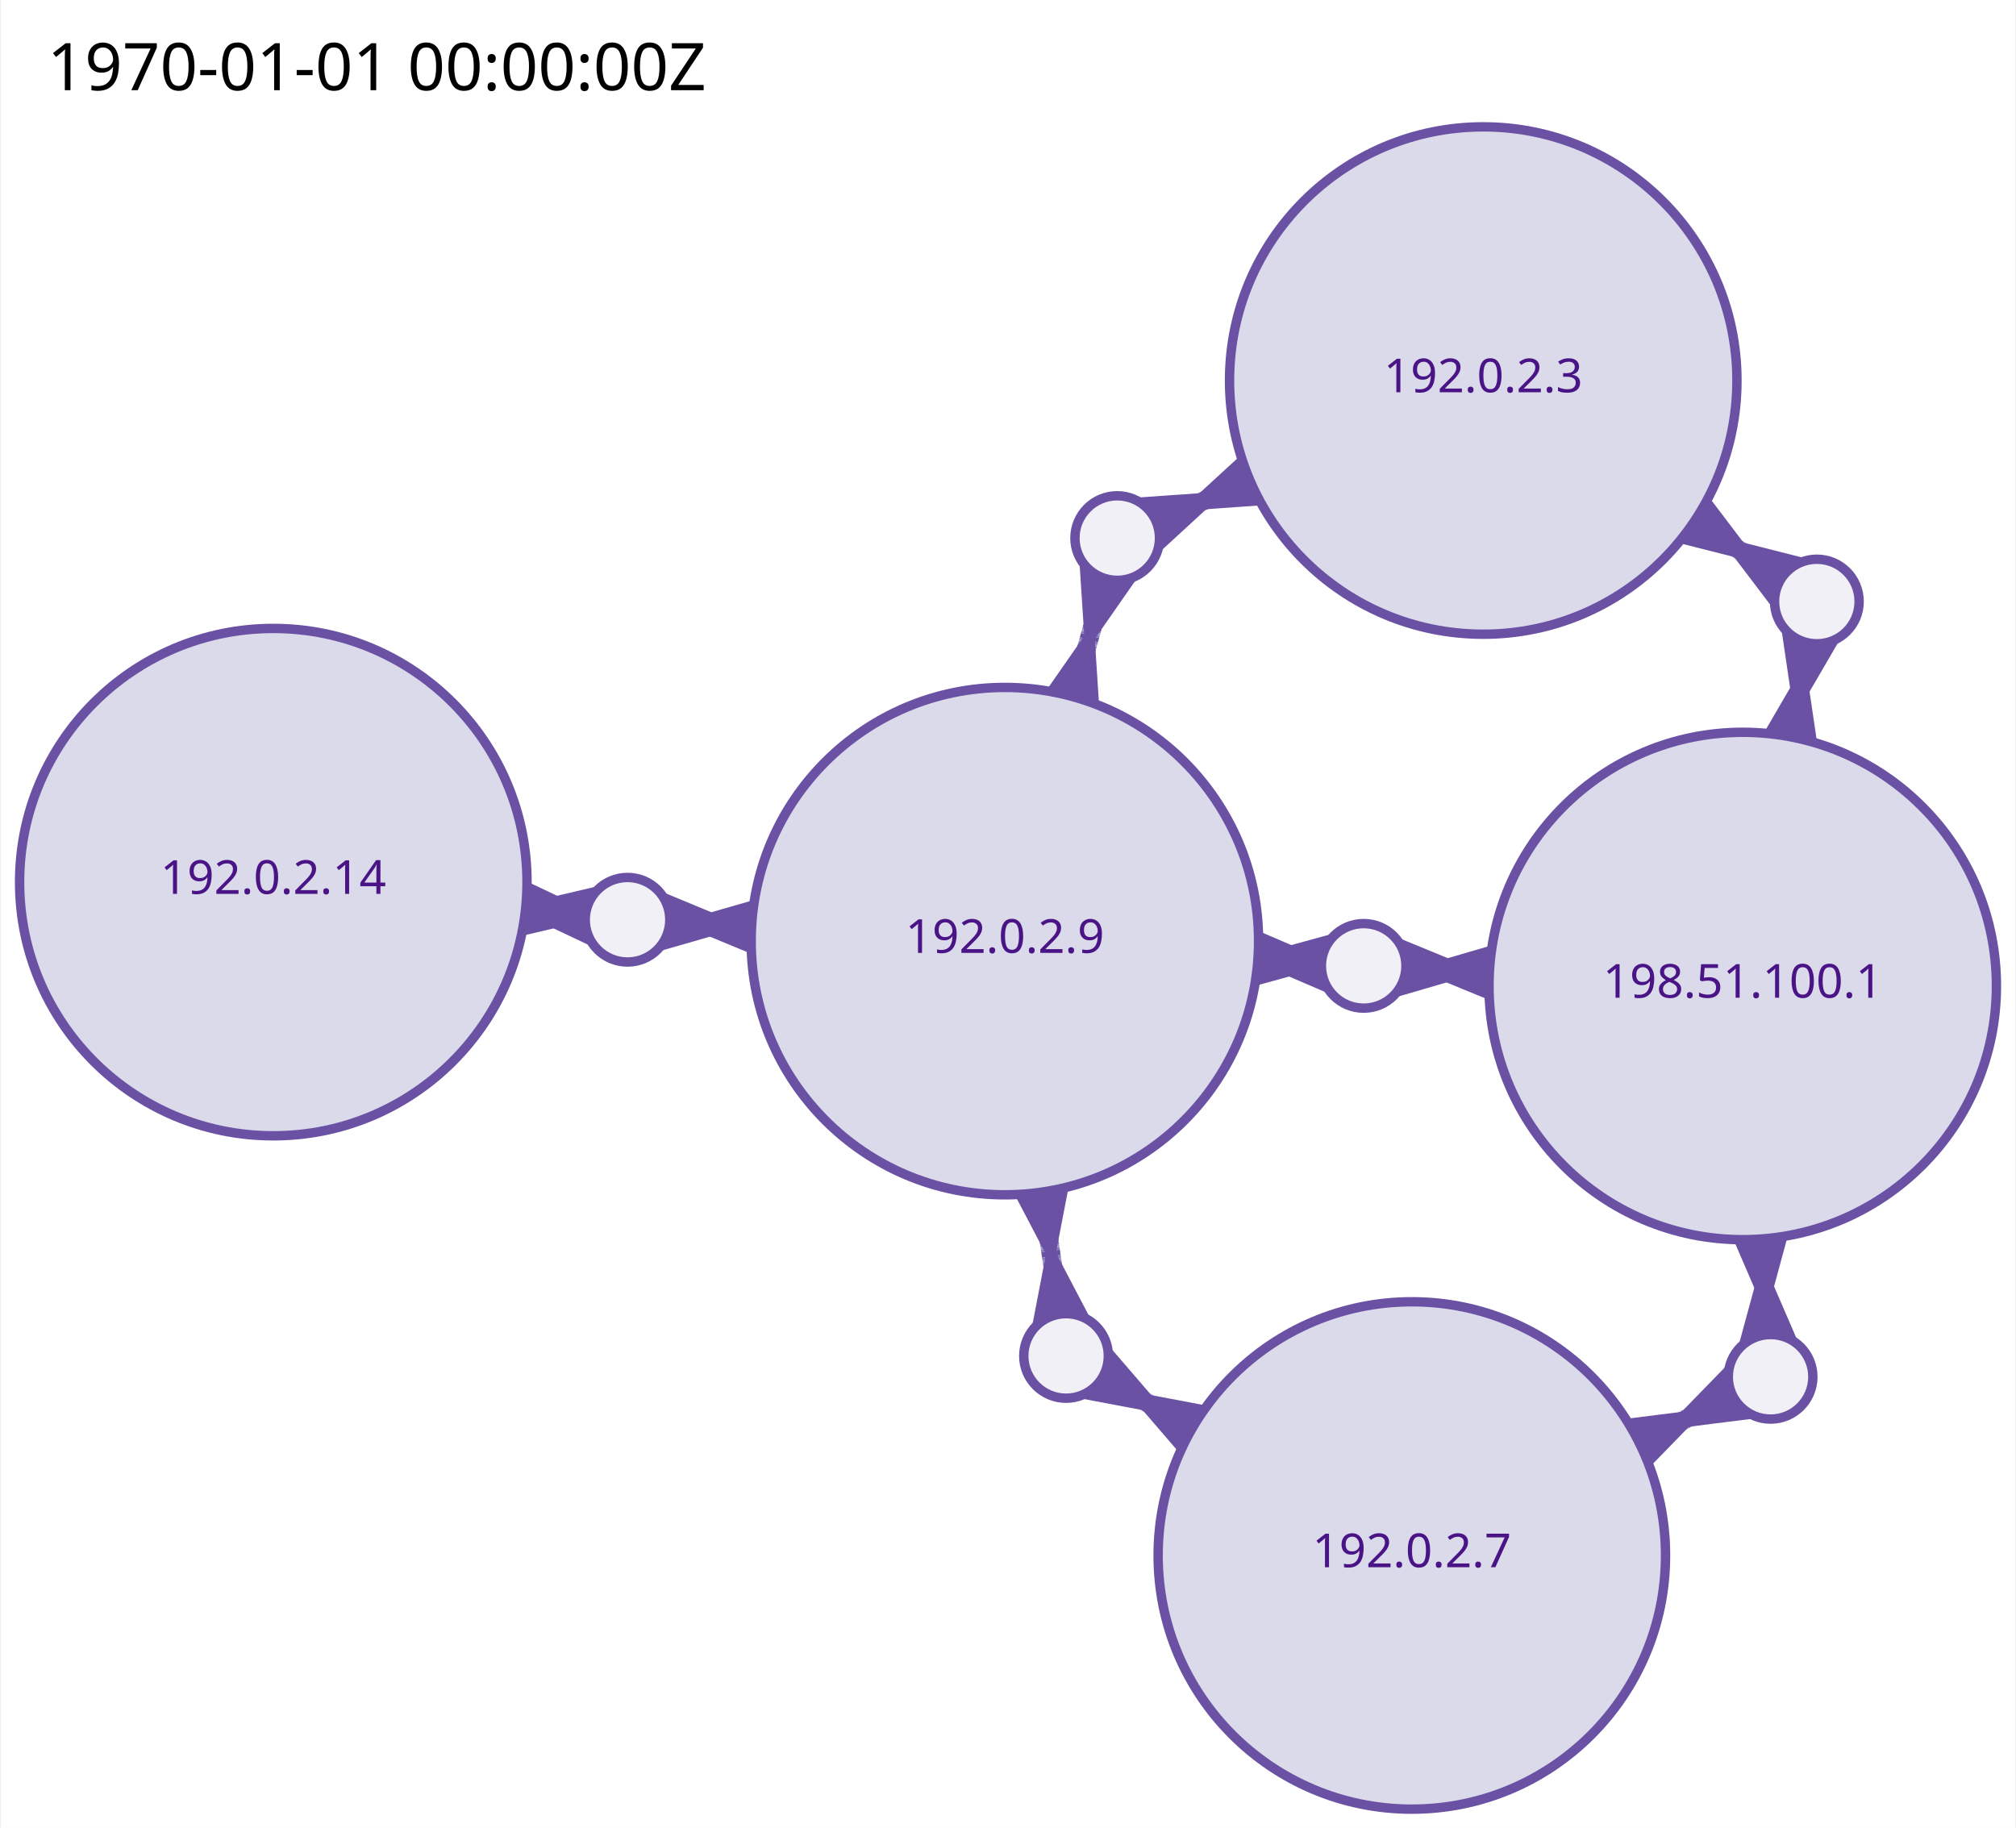
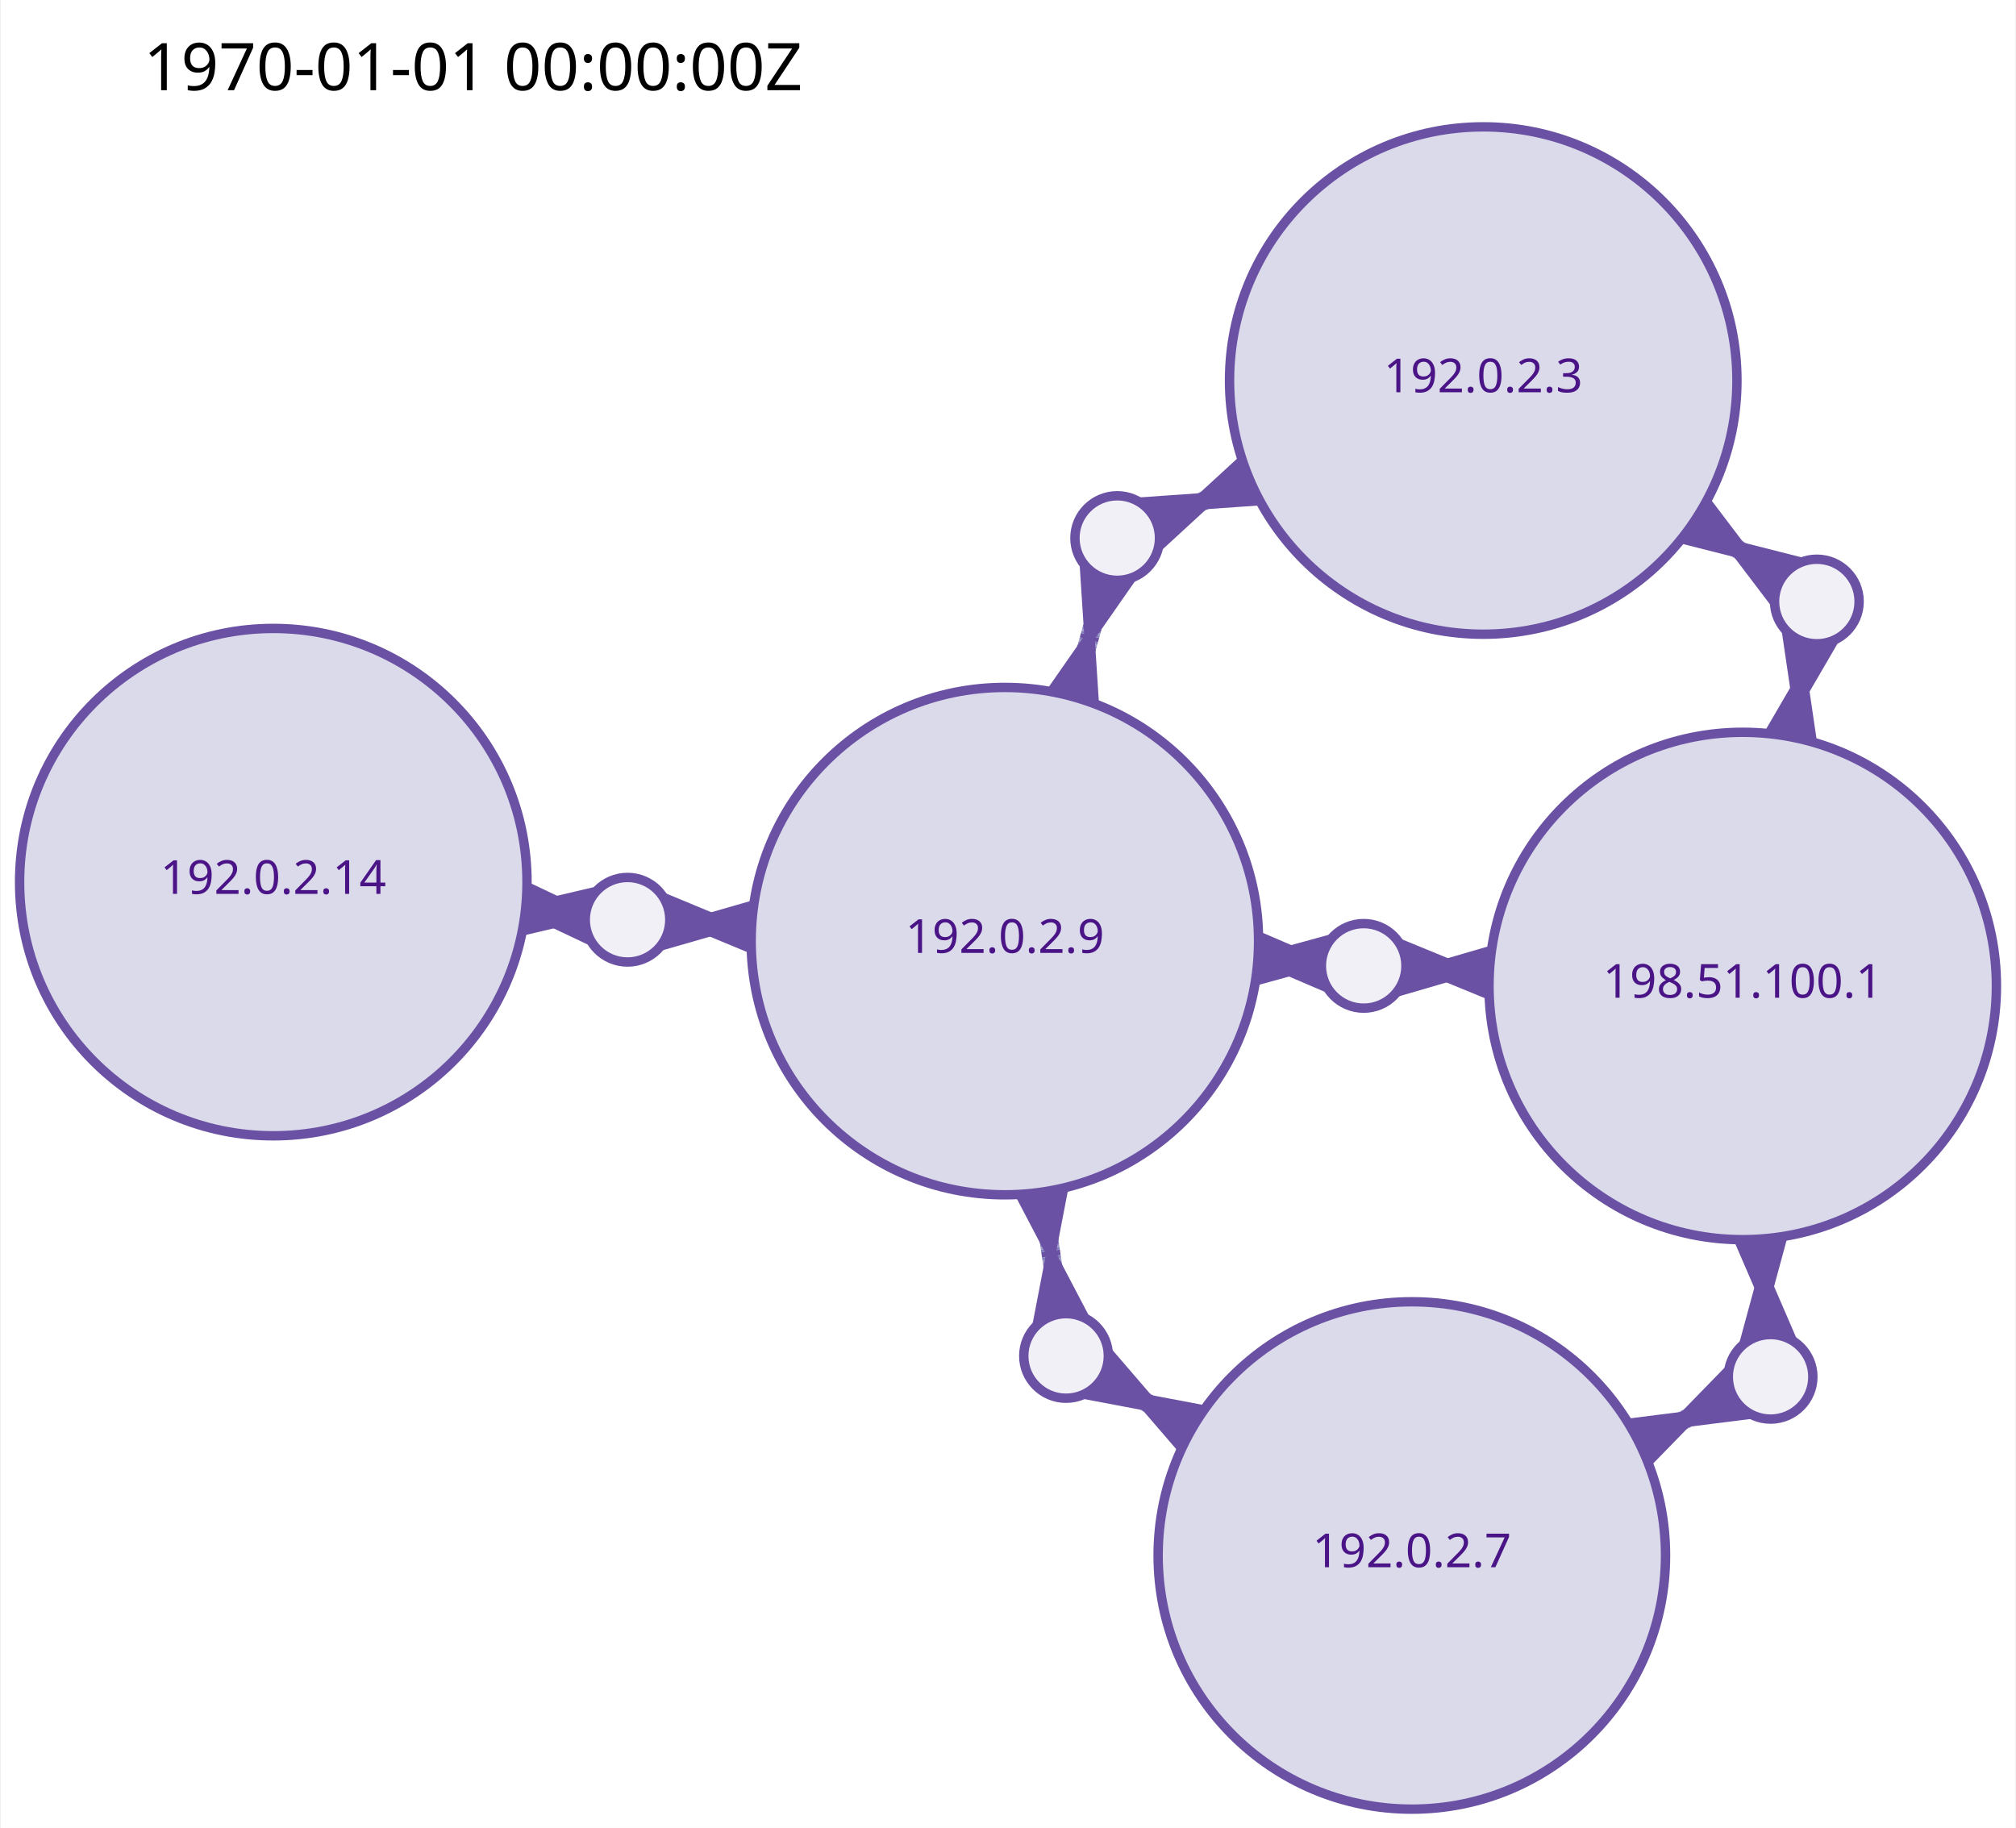
<svg xmlns="http://www.w3.org/2000/svg" width="429pt" height="389pt" viewBox="0.00 0.00 428.76 389.09">
  <g id="graph0" class="graph" transform="scale(1 1) rotate(0) translate(4 385.0942)">
    <polygon fill="#ffffff" stroke="transparent" points="-4,4 -4,-385.094 424.762,-385.094 424.762,4 -4,4" />
-     <text text-anchor="middle" x="76" y="-365.894" font-family="sans bold" font-size="14.00" fill="#000000">1970-01-01 00:00:00Z</text>
+     <text text-anchor="middle" x="96.5" y="-365.894" font-family="sans bold" font-size="14.00" fill="#000000">1970-01-01 00:00:00Z</text>
    <g id="edge1" class="edge">
      <path fill="none" stroke="#6a51a3" stroke-width="4" d="M118.084,-190.52C118.092,-190.519 118.101,-190.518 118.109,-190.518" />
      <path fill="none" stroke="#807dba" stroke-width="4" d="M118.109,-190.518C118.118,-190.517 118.127,-190.516 118.135,-190.515" />
      <path fill="none" stroke="#9e9ac8" stroke-width="4" d="M118.135,-190.515C118.144,-190.514 118.152,-190.513 118.161,-190.512" />
      <path fill="none" stroke="#807dba" stroke-width="4" d="M118.161,-190.512C118.17,-190.511 118.178,-190.51 118.187,-190.509" />
      <path fill="none" stroke="#6a51a3" stroke-width="4" d="M118.187,-190.509C118.204,-190.508 118.221,-190.506 118.238,-190.504" />
      <path fill="none" stroke="#807dba" stroke-width="4" d="M118.238,-190.504C118.247,-190.503 118.255,-190.502 118.264,-190.501" />
      <path fill="none" stroke="#9e9ac8" stroke-width="4" d="M118.264,-190.501C118.272,-190.5 118.281,-190.499 118.29,-190.499" />
      <path fill="none" stroke="#807dba" stroke-width="4" d="M118.29,-190.499C118.298,-190.498 118.306,-190.497 118.315,-190.496" />
      <path fill="none" stroke="#6a51a3" stroke-width="4" d="M118.315,-190.496C118.324,-190.495 118.332,-190.494 118.341,-190.493" />
      <polygon fill="#6a51a3" stroke="#6a51a3" stroke-width="4" points="107.623,-188.112 117.937,-190.536 108.362,-195.073 107.623,-188.112" />
      <polygon fill="#6a51a3" stroke="#6a51a3" stroke-width="4" points="120.446,-193.789 110.132,-191.365 119.706,-186.828 120.446,-193.789" />
    </g>
    <g id="edge2" class="edge">
      <path fill="none" stroke="#6a51a3" stroke-width="4" d="M365.328,-268.459C365.362,-268.436 365.396,-268.414 365.43,-268.391" />
      <path fill="none" stroke="#807dba" stroke-width="4" d="M365.43,-268.391C365.464,-268.369 365.498,-268.346 365.531,-268.324" />
      <path fill="none" stroke="#9e9ac8" stroke-width="4" d="M365.531,-268.324C365.565,-268.301 365.599,-268.279 365.633,-268.256" />
      <path fill="none" stroke="#807dba" stroke-width="4" d="M365.633,-268.256C365.667,-268.234 365.701,-268.212 365.735,-268.189" />
      <path fill="none" stroke="#6a51a3" stroke-width="4" d="M365.735,-268.189C365.802,-268.144 365.87,-268.1 365.937,-268.055" />
      <path fill="none" stroke="#807dba" stroke-width="4" d="M365.937,-268.055C365.971,-268.033 366.005,-268.01 366.038,-267.988" />
      <path fill="none" stroke="#9e9ac8" stroke-width="4" d="M366.038,-267.988C366.072,-267.966 366.105,-267.944 366.139,-267.921" />
      <path fill="none" stroke="#807dba" stroke-width="4" d="M366.139,-267.921C366.172,-267.899 366.206,-267.877 366.239,-267.855" />
      <path fill="none" stroke="#6a51a3" stroke-width="4" d="M366.239,-267.855C366.273,-267.833 366.306,-267.81 366.34,-267.788" />
      <polygon fill="#6a51a3" stroke="#6a51a3" stroke-width="4" points="354.971,-271.121 365.241,-268.516 358.837,-276.957 354.971,-271.121" />
      <polygon fill="#6a51a3" stroke="#6a51a3" stroke-width="4" points="376.873,-265.009 366.603,-267.614 373.007,-259.173 376.873,-265.009" />
    </g>
    <g id="edge3" class="edge">
      <path fill="none" stroke="#6a51a3" stroke-width="4" d="M252.512,-278.69C252.475,-278.674 252.438,-278.658 252.4,-278.642" />
      <path fill="none" stroke="#807dba" stroke-width="4" d="M252.4,-278.642C252.363,-278.626 252.326,-278.61 252.288,-278.594" />
      <path fill="none" stroke="#9e9ac8" stroke-width="4" d="M252.288,-278.594C252.251,-278.578 252.214,-278.562 252.177,-278.546" />
      <path fill="none" stroke="#807dba" stroke-width="4" d="M252.177,-278.546C252.14,-278.53 252.103,-278.514 252.066,-278.498" />
      <path fill="none" stroke="#6a51a3" stroke-width="4" d="M252.066,-278.498C251.991,-278.466 251.917,-278.434 251.844,-278.403" />
      <path fill="none" stroke="#807dba" stroke-width="4" d="M251.844,-278.403C251.806,-278.387 251.77,-278.371 251.733,-278.355" />
      <path fill="none" stroke="#9e9ac8" stroke-width="4" d="M251.733,-278.355C251.696,-278.339 251.659,-278.323 251.622,-278.307" />
      <path fill="none" stroke="#807dba" stroke-width="4" d="M251.622,-278.307C251.585,-278.291 251.549,-278.276 251.512,-278.26" />
      <path fill="none" stroke="#6a51a3" stroke-width="4" d="M251.512,-278.26C251.475,-278.244 251.439,-278.228 251.402,-278.212" />
      <polygon fill="#6a51a3" stroke="#6a51a3" stroke-width="4" points="260.37,-285.883 252.569,-278.715 263.138,-279.454 260.37,-285.883" />
      <polygon fill="#6a51a3" stroke="#6a51a3" stroke-width="4" points="243.35,-270.936 251.151,-278.105 240.583,-277.366 243.35,-270.936" />
    </g>
    <g id="edge4" class="edge">
      <path fill="none" stroke="#6a51a3" stroke-width="4" d="M353.875,-82.656C353.924,-82.68 353.974,-82.705 354.023,-82.73" />
      <path fill="none" stroke="#807dba" stroke-width="4" d="M354.023,-82.73C354.073,-82.754 354.122,-82.779 354.171,-82.803" />
      <path fill="none" stroke="#9e9ac8" stroke-width="4" d="M354.171,-82.803C354.221,-82.828 354.27,-82.852 354.319,-82.877" />
      <path fill="none" stroke="#807dba" stroke-width="4" d="M354.319,-82.877C354.368,-82.901 354.417,-82.926 354.466,-82.95" />
      <path fill="none" stroke="#6a51a3" stroke-width="4" d="M354.466,-82.95C354.565,-82.999 354.662,-83.048 354.76,-83.097" />
      <path fill="none" stroke="#807dba" stroke-width="4" d="M354.76,-83.097C354.809,-83.121 354.858,-83.145 354.906,-83.169" />
      <path fill="none" stroke="#9e9ac8" stroke-width="4" d="M354.906,-83.169C354.955,-83.194 355.004,-83.218 355.052,-83.242" />
      <path fill="none" stroke="#807dba" stroke-width="4" d="M355.052,-83.242C355.101,-83.266 355.149,-83.29 355.198,-83.314" />
      <path fill="none" stroke="#6a51a3" stroke-width="4" d="M355.198,-83.314C355.246,-83.339 355.295,-83.363 355.343,-83.387" />
      <polygon fill="#6a51a3" stroke="#6a51a3" stroke-width="4" points="346.253,-74.95 353.644,-82.541 343.132,-81.216 346.253,-74.95" />
      <polygon fill="#6a51a3" stroke="#6a51a3" stroke-width="4" points="362.814,-91.018 355.423,-83.427 365.935,-84.752 362.814,-91.018" />
    </g>
    <g id="edge5" class="edge">
      <path fill="none" stroke="#6a51a3" stroke-width="4" d="M240.576,-86.175C240.541,-86.195 240.505,-86.216 240.47,-86.236" />
      <path fill="none" stroke="#807dba" stroke-width="4" d="M240.47,-86.236C240.435,-86.257 240.4,-86.277 240.365,-86.297" />
      <path fill="none" stroke="#9e9ac8" stroke-width="4" d="M240.365,-86.297C240.329,-86.317 240.294,-86.338 240.259,-86.358" />
      <path fill="none" stroke="#807dba" stroke-width="4" d="M240.259,-86.358C240.224,-86.378 240.189,-86.398 240.154,-86.419" />
      <path fill="none" stroke="#6a51a3" stroke-width="4" d="M240.154,-86.419C240.084,-86.459 240.014,-86.499 239.944,-86.54" />
      <path fill="none" stroke="#807dba" stroke-width="4" d="M239.944,-86.54C239.909,-86.56 239.874,-86.58 239.84,-86.6" />
      <path fill="none" stroke="#9e9ac8" stroke-width="4" d="M239.84,-86.6C239.805,-86.62 239.77,-86.64 239.735,-86.66" />
      <path fill="none" stroke="#807dba" stroke-width="4" d="M239.735,-86.66C239.7,-86.68 239.666,-86.7 239.631,-86.72" />
      <path fill="none" stroke="#6a51a3" stroke-width="4" d="M239.631,-86.72C239.596,-86.74 239.562,-86.76 239.527,-86.78" />
      <polygon fill="#6a51a3" stroke="#6a51a3" stroke-width="4" points="251.056,-84.168 240.645,-86.135 247.558,-78.105 251.056,-84.168" />
      <polygon fill="#6a51a3" stroke="#6a51a3" stroke-width="4" points="228.864,-88.893 239.274,-86.926 232.362,-94.956 228.864,-88.893" />
    </g>
    <g id="edge6" class="edge">
      <path fill="none" stroke="#6a51a3" stroke-width="4" d="M274.038,-180.33C274.05,-180.329 274.063,-180.328 274.075,-180.328" />
      <path fill="none" stroke="#807dba" stroke-width="4" d="M274.075,-180.328C274.088,-180.327 274.1,-180.326 274.113,-180.325" />
      <path fill="none" stroke="#9e9ac8" stroke-width="4" d="M274.113,-180.325C274.125,-180.324 274.137,-180.323 274.15,-180.322" />
      <path fill="none" stroke="#807dba" stroke-width="4" d="M274.15,-180.322C274.162,-180.322 274.175,-180.321 274.187,-180.32" />
      <path fill="none" stroke="#6a51a3" stroke-width="4" d="M274.187,-180.32C274.212,-180.318 274.237,-180.316 274.261,-180.315" />
      <path fill="none" stroke="#807dba" stroke-width="4" d="M274.261,-180.315C274.274,-180.314 274.286,-180.313 274.299,-180.312" />
      <path fill="none" stroke="#9e9ac8" stroke-width="4" d="M274.299,-180.312C274.311,-180.311 274.323,-180.31 274.336,-180.31" />
      <path fill="none" stroke="#807dba" stroke-width="4" d="M274.336,-180.31C274.348,-180.309 274.36,-180.308 274.373,-180.307" />
      <path fill="none" stroke="#6a51a3" stroke-width="4" d="M274.373,-180.307C274.385,-180.306 274.397,-180.305 274.41,-180.305" />
      <polygon fill="#6a51a3" stroke="#6a51a3" stroke-width="4" points="263.754,-177.531 273.971,-180.335 264.236,-184.515 263.754,-177.531" />
      <polygon fill="#6a51a3" stroke="#6a51a3" stroke-width="4" points="277.128,-183.625 266.911,-180.822 276.646,-176.642 277.128,-183.625" />
    </g>
    <g id="edge7" class="edge">
      <path fill="none" stroke="#6a51a3" stroke-width="4" d="M227.07,-247.033C227.114,-247.19 227.158,-247.348 227.202,-247.505" />
      <path fill="none" stroke="#807dba" stroke-width="4" d="M227.202,-247.505C227.246,-247.662 227.289,-247.819 227.333,-247.975" />
      <path fill="none" stroke="#9e9ac8" stroke-width="4" d="M227.333,-247.975C227.376,-248.131 227.42,-248.286 227.463,-248.442" />
      <path fill="none" stroke="#807dba" stroke-width="4" d="M227.463,-248.442C227.506,-248.597 227.549,-248.751 227.592,-248.906" />
      <path fill="none" stroke="#6a51a3" stroke-width="4" d="M227.592,-248.906C227.678,-249.214 227.764,-249.52 227.849,-249.825" />
      <path fill="none" stroke="#807dba" stroke-width="4" d="M227.849,-249.825C227.891,-249.977 227.933,-250.129 227.975,-250.28" />
      <path fill="none" stroke="#9e9ac8" stroke-width="4" d="M227.975,-250.28C228.018,-250.431 228.06,-250.582 228.101,-250.732" />
      <path fill="none" stroke="#807dba" stroke-width="4" d="M228.101,-250.732C228.143,-250.882 228.185,-251.031 228.226,-251.18" />
      <path fill="none" stroke="#6a51a3" stroke-width="4" d="M228.226,-251.18C228.268,-251.329 228.309,-251.478 228.351,-251.626" />
      <polygon fill="#6a51a3" stroke="#6a51a3" stroke-width="4" points="227.686,-236.207 227,-246.779 220.943,-238.086 227.686,-236.207" />
      <polygon fill="#6a51a3" stroke="#6a51a3" stroke-width="4" points="227.78,-262.614 228.466,-252.041 234.523,-260.734 227.78,-262.614" />
    </g>
    <g id="edge8" class="edge">
      <path fill="none" stroke="#6a51a3" stroke-width="4" d="M219.095,-121.164C219.124,-120.965 219.153,-120.766 219.182,-120.568" />
      <path fill="none" stroke="#807dba" stroke-width="4" d="M219.182,-120.568C219.212,-120.371 219.241,-120.174 219.269,-119.977" />
      <path fill="none" stroke="#9e9ac8" stroke-width="4" d="M219.269,-119.977C219.298,-119.781 219.327,-119.585 219.356,-119.39" />
      <path fill="none" stroke="#807dba" stroke-width="4" d="M219.356,-119.39C219.385,-119.195 219.413,-119.001 219.442,-118.808" />
      <path fill="none" stroke="#6a51a3" stroke-width="4" d="M219.442,-118.808C219.499,-118.421 219.556,-118.037 219.612,-117.656" />
      <path fill="none" stroke="#807dba" stroke-width="4" d="M219.612,-117.656C219.64,-117.466 219.668,-117.276 219.696,-117.088" />
      <path fill="none" stroke="#9e9ac8" stroke-width="4" d="M219.696,-117.088C219.724,-116.899 219.751,-116.711 219.779,-116.524" />
      <path fill="none" stroke="#807dba" stroke-width="4" d="M219.779,-116.524C219.806,-116.337 219.834,-116.15 219.861,-115.965" />
      <path fill="none" stroke="#6a51a3" stroke-width="4" d="M219.861,-115.965C219.889,-115.779 219.916,-115.595 219.943,-115.411" />
      <polygon fill="#6a51a3" stroke="#6a51a3" stroke-width="4" points="214.165,-130.603 219.086,-121.221 221.09,-131.624 214.165,-130.603" />
      <polygon fill="#6a51a3" stroke="#6a51a3" stroke-width="4" points="224.88,-105.924 219.958,-115.306 217.955,-104.902 224.88,-105.924" />
    </g>
    <g id="edge9" class="edge">
      <path fill="none" stroke="#6a51a3" stroke-width="4" d="M145.54,-188.404C145.524,-188.405 145.508,-188.406 145.492,-188.407" />
      <path fill="none" stroke="#807dba" stroke-width="4" d="M145.492,-188.407C145.475,-188.408 145.459,-188.409 145.443,-188.41" />
      <path fill="none" stroke="#9e9ac8" stroke-width="4" d="M145.443,-188.41C145.427,-188.41 145.411,-188.411 145.395,-188.412" />
      <path fill="none" stroke="#807dba" stroke-width="4" d="M145.395,-188.412C145.379,-188.413 145.362,-188.414 145.346,-188.415" />
      <path fill="none" stroke="#6a51a3" stroke-width="4" d="M145.346,-188.415C145.314,-188.417 145.282,-188.419 145.25,-188.42" />
      <path fill="none" stroke="#807dba" stroke-width="4" d="M145.25,-188.42C145.234,-188.421 145.218,-188.422 145.202,-188.423" />
      <path fill="none" stroke="#9e9ac8" stroke-width="4" d="M145.202,-188.423C145.185,-188.424 145.169,-188.425 145.153,-188.426" />
      <path fill="none" stroke="#807dba" stroke-width="4" d="M145.153,-188.426C145.137,-188.427 145.121,-188.428 145.105,-188.429" />
      <path fill="none" stroke="#6a51a3" stroke-width="4" d="M145.105,-188.429C145.089,-188.429 145.073,-188.43 145.057,-188.431" />
      <polygon fill="#6a51a3" stroke="#6a51a3" stroke-width="4" points="155.893,-191.323 145.712,-188.394 155.498,-184.334 155.893,-191.323" />
      <polygon fill="#6a51a3" stroke="#6a51a3" stroke-width="4" points="138.285,-185.309 148.467,-188.238 138.681,-192.298 138.285,-185.309" />
    </g>
    <g id="edge10" class="edge">
      <path fill="none" stroke="#6a51a3" stroke-width="4" d="M378.972,-238.552C378.974,-238.563 378.976,-238.575 378.978,-238.586" />
      <path fill="none" stroke="#807dba" stroke-width="4" d="M378.978,-238.586C378.98,-238.597 378.982,-238.608 378.985,-238.619" />
      <path fill="none" stroke="#9e9ac8" stroke-width="4" d="M378.985,-238.619C378.987,-238.63 378.989,-238.642 378.991,-238.653" />
      <path fill="none" stroke="#807dba" stroke-width="4" d="M378.991,-238.653C378.993,-238.664 378.995,-238.675 378.997,-238.686" />
      <path fill="none" stroke="#6a51a3" stroke-width="4" d="M378.997,-238.686C379.002,-238.708 379.006,-238.731 379.01,-238.753" />
      <path fill="none" stroke="#807dba" stroke-width="4" d="M379.01,-238.753C379.012,-238.764 379.015,-238.775 379.017,-238.786" />
      <path fill="none" stroke="#9e9ac8" stroke-width="4" d="M379.017,-238.786C379.019,-238.798 379.021,-238.809 379.023,-238.82" />
      <path fill="none" stroke="#807dba" stroke-width="4" d="M379.023,-238.82C379.025,-238.831 379.027,-238.842 379.03,-238.853" />
      <path fill="none" stroke="#6a51a3" stroke-width="4" d="M379.03,-238.853C379.032,-238.864 379.034,-238.875 379.036,-238.887" />
      <polygon fill="#6a51a3" stroke="#6a51a3" stroke-width="4" points="380.458,-227.772 378.914,-238.254 373.584,-229.097 380.458,-227.772" />
      <polygon fill="#6a51a3" stroke="#6a51a3" stroke-width="4" points="377.378,-248.777 378.922,-238.295 384.252,-247.452 377.378,-248.777" />
    </g>
    <g id="edge11" class="edge">
      <path fill="none" stroke="#6a51a3" stroke-width="4" d="M302.301,-178.639C302.284,-178.64 302.268,-178.641 302.252,-178.641" />
      <path fill="none" stroke="#807dba" stroke-width="4" d="M302.252,-178.641C302.236,-178.642 302.219,-178.643 302.203,-178.644" />
      <path fill="none" stroke="#9e9ac8" stroke-width="4" d="M302.203,-178.644C302.187,-178.645 302.171,-178.646 302.155,-178.647" />
      <path fill="none" stroke="#807dba" stroke-width="4" d="M302.155,-178.647C302.139,-178.647 302.122,-178.648 302.106,-178.649" />
      <path fill="none" stroke="#6a51a3" stroke-width="4" d="M302.106,-178.649C302.074,-178.651 302.041,-178.653 302.009,-178.654" />
      <path fill="none" stroke="#807dba" stroke-width="4" d="M302.009,-178.654C301.993,-178.655 301.977,-178.656 301.961,-178.657" />
      <path fill="none" stroke="#9e9ac8" stroke-width="4" d="M301.961,-178.657C301.945,-178.658 301.928,-178.659 301.912,-178.659" />
      <path fill="none" stroke="#807dba" stroke-width="4" d="M301.912,-178.659C301.896,-178.66 301.88,-178.661 301.864,-178.662" />
      <path fill="none" stroke="#6a51a3" stroke-width="4" d="M301.864,-178.662C301.848,-178.663 301.832,-178.664 301.816,-178.665" />
      <polygon fill="#6a51a3" stroke="#6a51a3" stroke-width="4" points="312.687,-181.593 302.516,-178.627 312.316,-174.602 312.687,-181.593" />
      <polygon fill="#6a51a3" stroke="#6a51a3" stroke-width="4" points="295.027,-175.52 305.198,-178.485 295.398,-182.51 295.027,-175.52" />
    </g>
    <g id="edge12" class="edge">
      <path fill="none" stroke="#6a51a3" stroke-width="4" d="M371.351,-110.838C371.352,-110.827 371.353,-110.815 371.353,-110.804" />
      <path fill="none" stroke="#807dba" stroke-width="4" d="M371.353,-110.804C371.354,-110.793 371.355,-110.781 371.356,-110.77" />
      <path fill="none" stroke="#9e9ac8" stroke-width="4" d="M371.356,-110.77C371.356,-110.758 371.357,-110.747 371.358,-110.736" />
      <path fill="none" stroke="#807dba" stroke-width="4" d="M371.358,-110.736C371.359,-110.724 371.36,-110.713 371.361,-110.702" />
      <path fill="none" stroke="#6a51a3" stroke-width="4" d="M371.361,-110.702C371.362,-110.679 371.364,-110.656 371.365,-110.634" />
      <path fill="none" stroke="#807dba" stroke-width="4" d="M371.365,-110.634C371.366,-110.623 371.367,-110.611 371.368,-110.6" />
      <path fill="none" stroke="#9e9ac8" stroke-width="4" d="M371.368,-110.6C371.369,-110.588 371.369,-110.577 371.37,-110.566" />
      <path fill="none" stroke="#807dba" stroke-width="4" d="M371.37,-110.566C371.371,-110.555 371.372,-110.543 371.373,-110.532" />
      <path fill="none" stroke="#6a51a3" stroke-width="4" d="M371.373,-110.532C371.373,-110.521 371.374,-110.509 371.375,-110.498" />
      <polygon fill="#6a51a3" stroke="#6a51a3" stroke-width="4" points="367.127,-120.874 371.329,-111.148 374.109,-121.372 367.127,-120.874" />
      <polygon fill="#6a51a3" stroke="#6a51a3" stroke-width="4" points="375.535,-101.367 371.333,-111.092 368.553,-100.869 375.535,-101.367" />
    </g>
    <g id="node1" class="node">
      <ellipse fill="#dadaeb" stroke="#6a51a3" stroke-width="2" cx="54" cy="-197.327" rx="54" ry="54" />
      <text text-anchor="middle" x="54" y="-194.827" font-family="sans bold" font-size="10.00" fill="#4a1486">192.0.2.14</text>
    </g>
    <g id="node2" class="node">
      <ellipse fill="#dadaeb" stroke="#6a51a3" stroke-width="2" cx="311.532" cy="-304.094" rx="54" ry="54" />
      <text text-anchor="middle" x="311.532" y="-301.594" font-family="sans bold" font-size="10.00" fill="#4a1486">192.0.2.3</text>
    </g>
    <g id="node3" class="node">
      <ellipse fill="#dadaeb" stroke="#6a51a3" stroke-width="2" cx="296.334" cy="-54" rx="54" ry="54" />
      <text text-anchor="middle" x="296.334" y="-51.5" font-family="sans bold" font-size="10.00" fill="#4a1486">192.0.2.7</text>
    </g>
    <g id="node4" class="node">
      <ellipse fill="#dadaeb" stroke="#6a51a3" stroke-width="2" cx="209.714" cy="-184.768" rx="54" ry="54" />
      <text text-anchor="middle" x="209.714" y="-182.268" font-family="sans bold" font-size="10.00" fill="#4a1486">192.0.2.9</text>
    </g>
    <g id="node5" class="node">
      <ellipse fill="#dadaeb" stroke="#6a51a3" stroke-width="2" cx="366.762" cy="-175.219" rx="54" ry="54" />
      <text text-anchor="middle" x="366.762" y="-172.719" font-family="sans bold" font-size="10.00" fill="#4a1486">198.51.100.1</text>
    </g>
    <g id="node6" class="node">
      <ellipse fill="#f2f0f7" stroke="#6a51a3" stroke-width="2" cx="382.539" cy="-257.058" rx="9" ry="9" />
    </g>
    <g id="node7" class="node">
      <ellipse fill="#f2f0f7" stroke="#6a51a3" stroke-width="2" cx="286.085" cy="-179.499" rx="9" ry="9" />
    </g>
    <g id="node8" class="node">
      <ellipse fill="#f2f0f7" stroke="#6a51a3" stroke-width="2" cx="372.692" cy="-92.026" rx="9" ry="9" />
    </g>
    <g id="node9" class="node">
      <ellipse fill="#f2f0f7" stroke="#6a51a3" stroke-width="2" cx="233.629" cy="-270.563" rx="9" ry="9" />
    </g>
    <g id="node10" class="node">
      <ellipse fill="#f2f0f7" stroke="#6a51a3" stroke-width="2" cx="222.737" cy="-96.469" rx="9" ry="9" />
    </g>
    <g id="node11" class="node">
      <ellipse fill="#f2f0f7" stroke="#6a51a3" stroke-width="2" cx="129.397" cy="-189.319" rx="9" ry="9" />
    </g>
  </g>
</svg>
